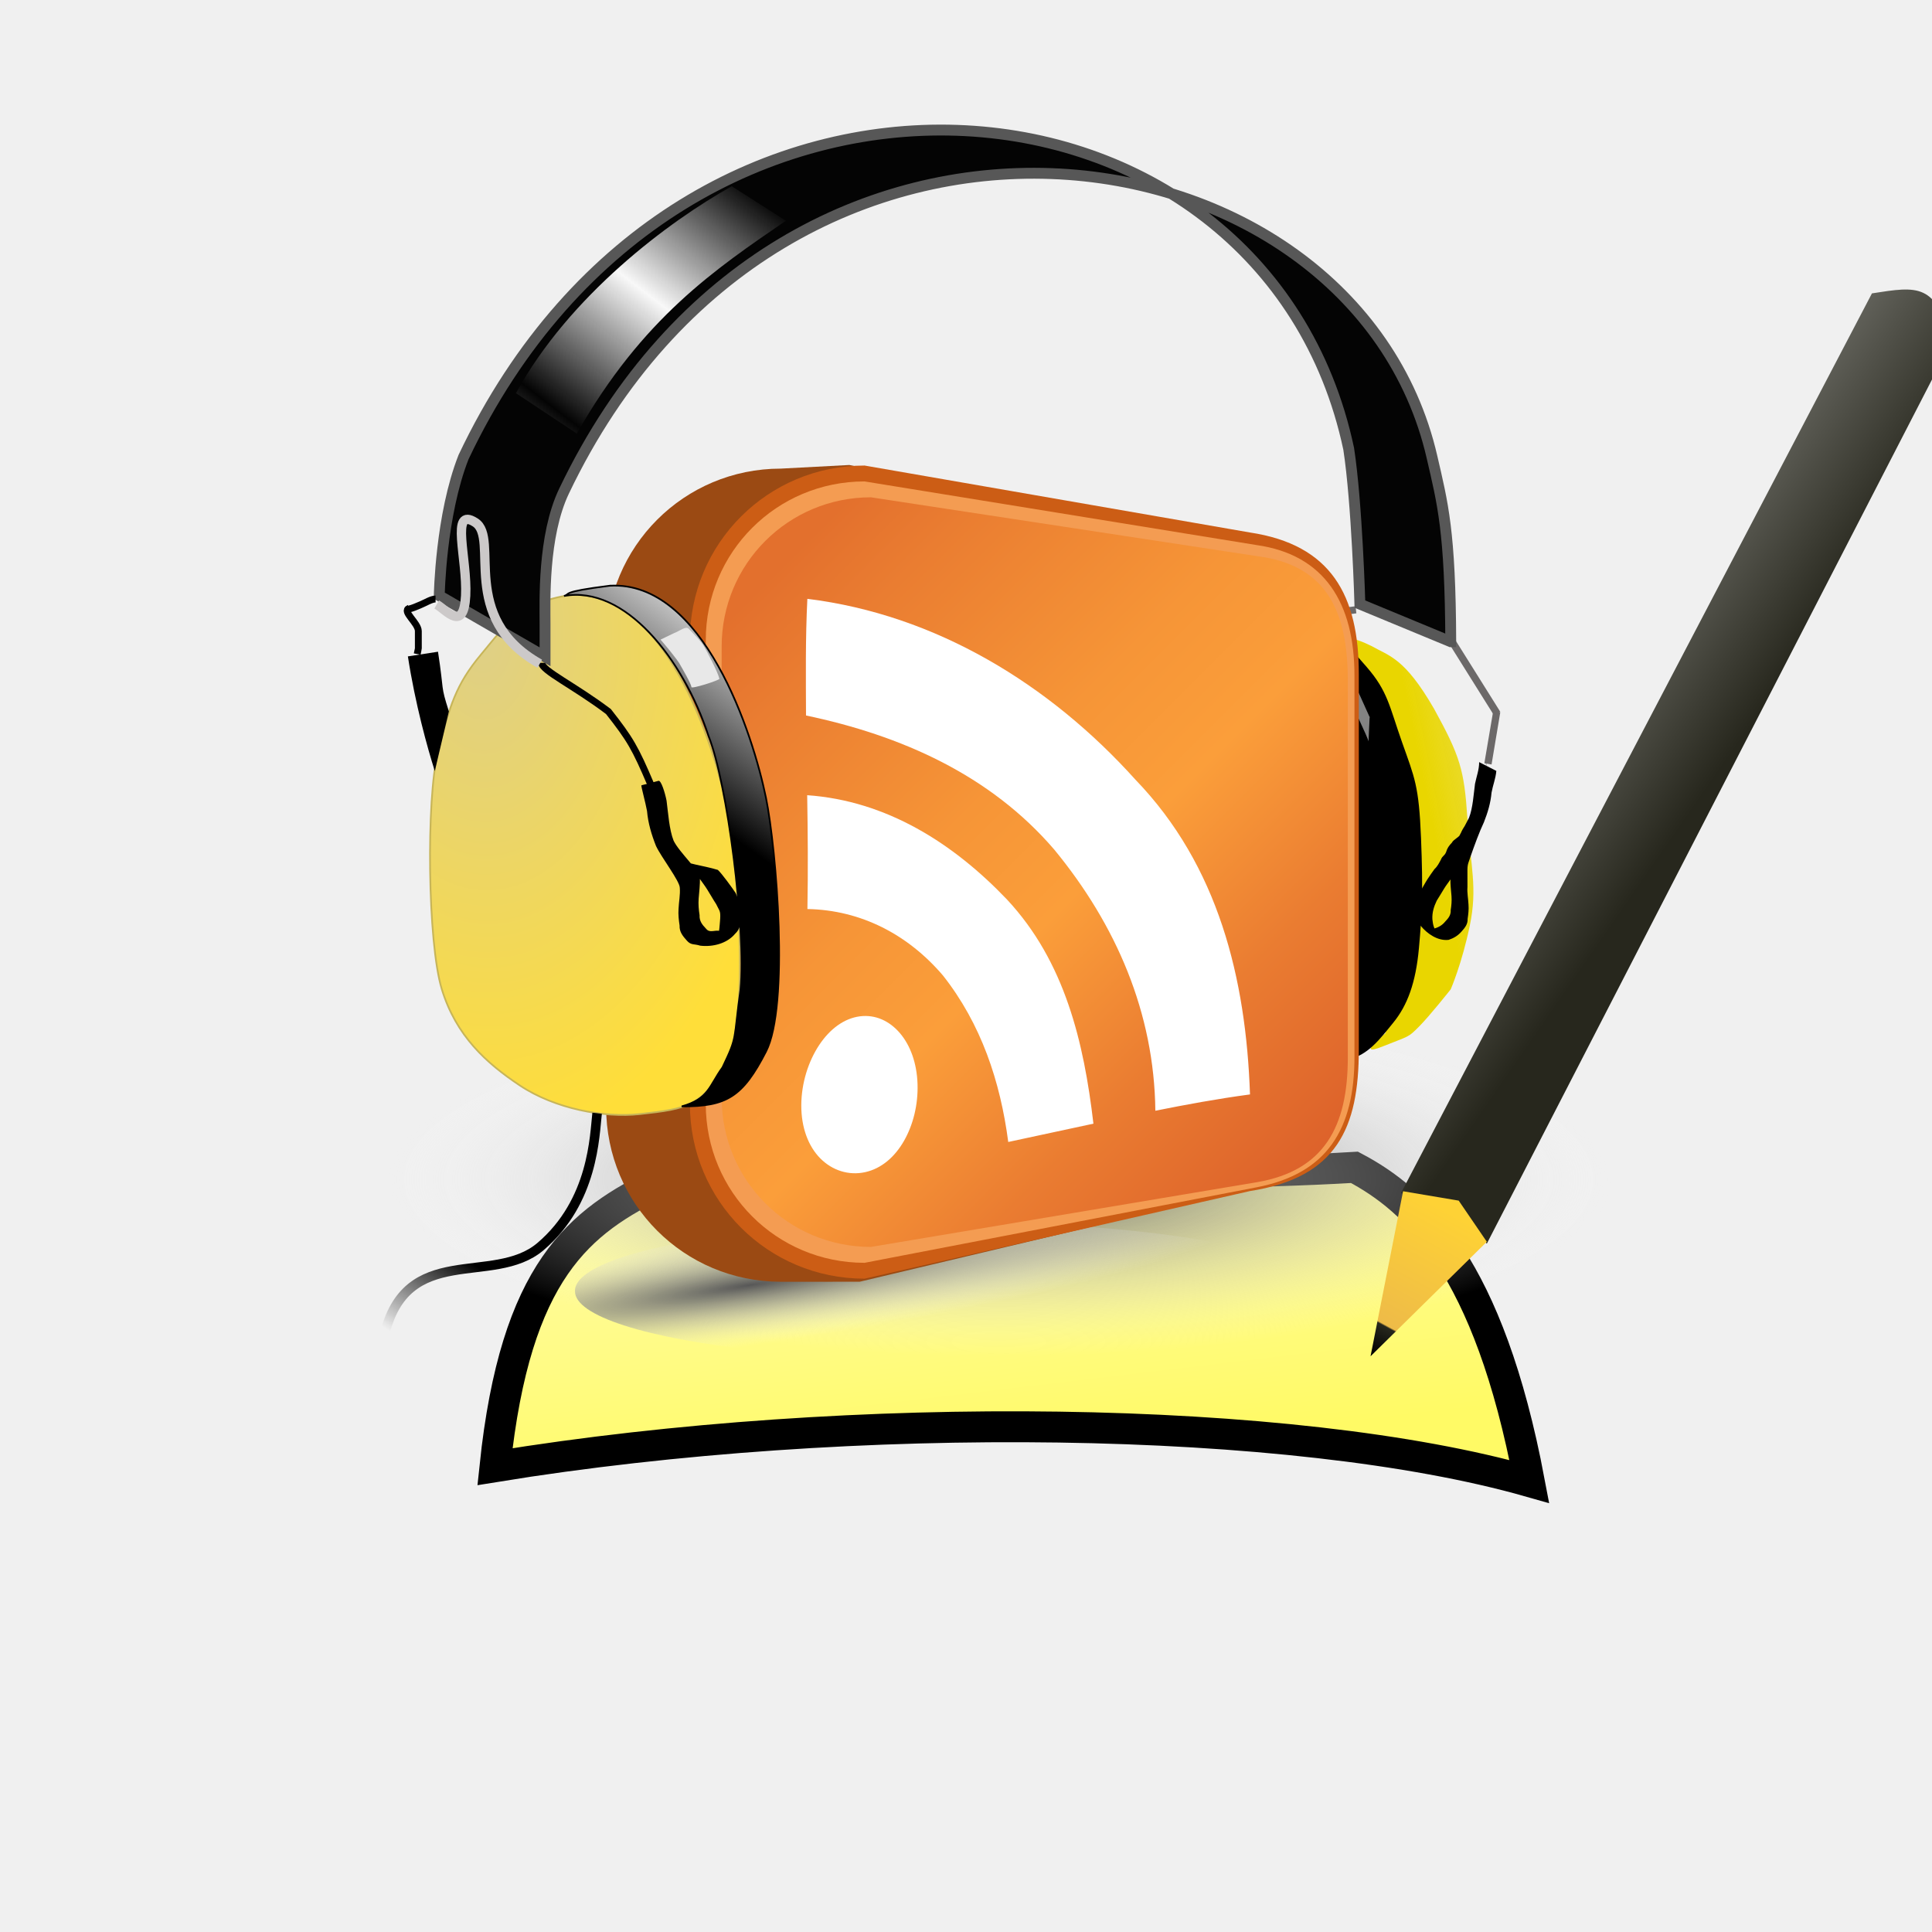
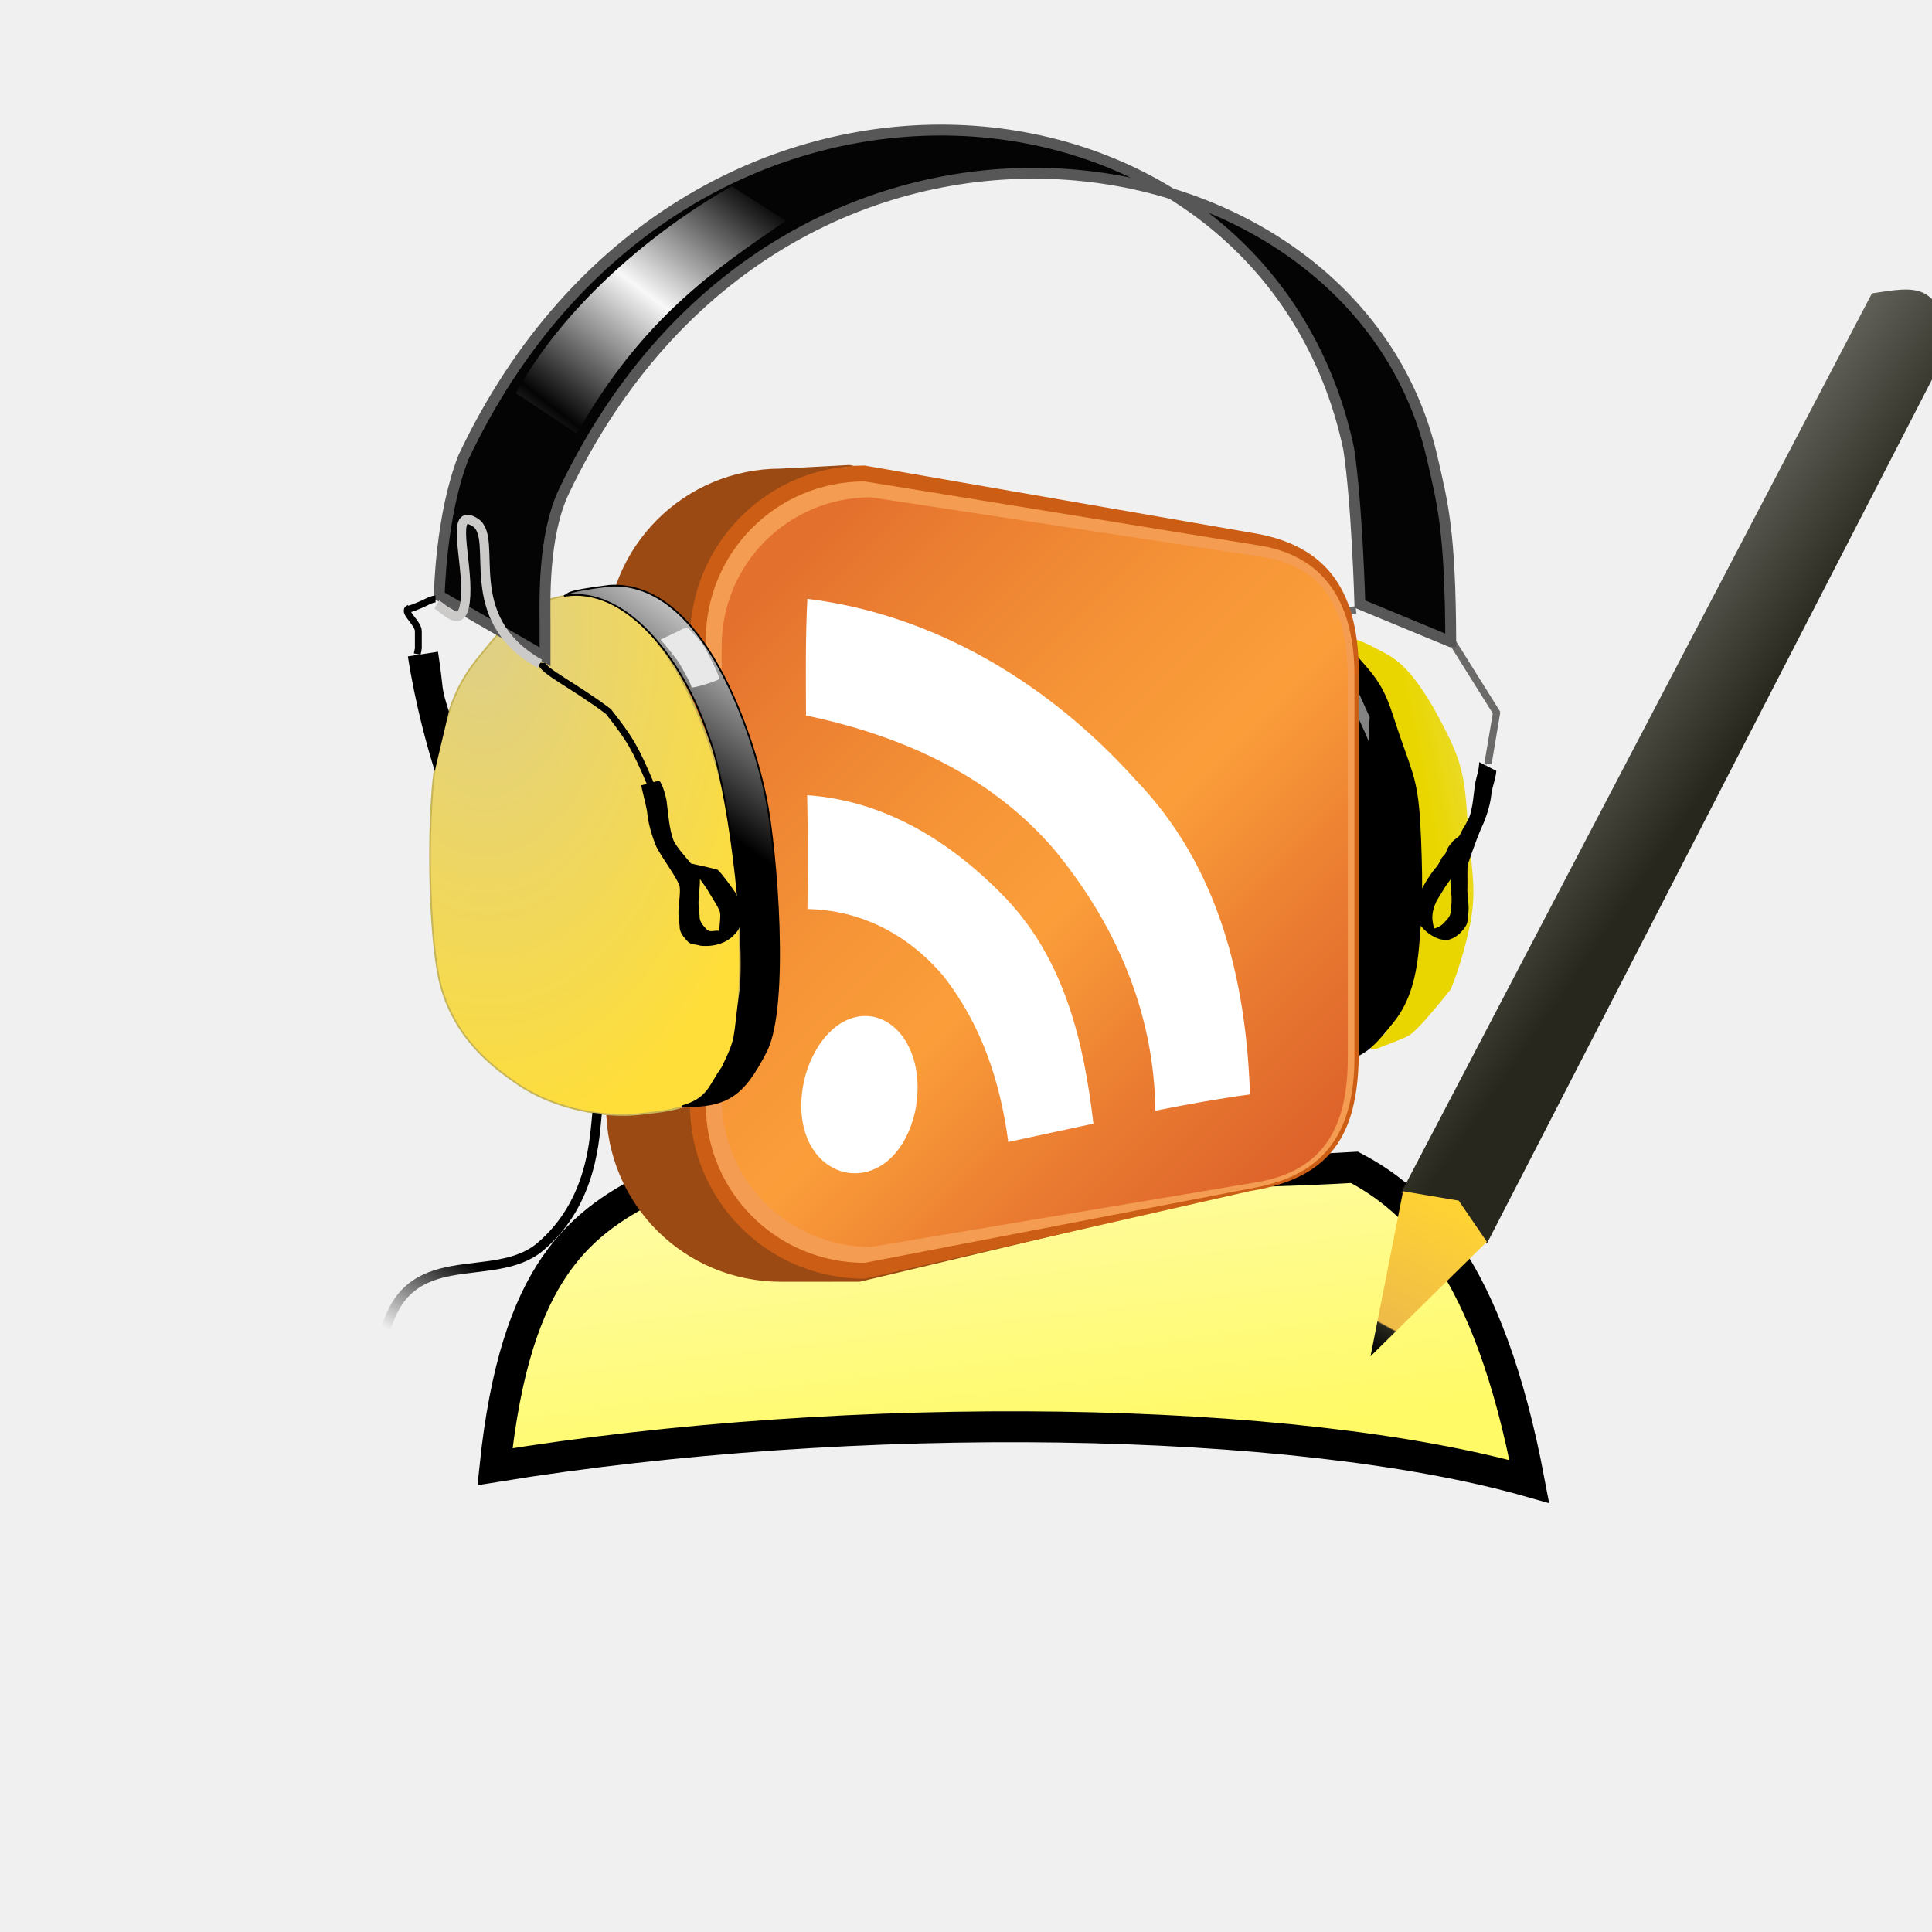
<svg xmlns="http://www.w3.org/2000/svg" xmlns:ns1="http://www.openswatchbook.org/uri/2009/osb" xmlns:xlink="http://www.w3.org/1999/xlink" version="1.1" width="250" height="250" id="RSSicon" viewBox="0 0 500 500">
  <defs id="defs3">
    <linearGradient id="linearGradient5456">
      <stop style="stop-color:#000000;stop-opacity:1;" offset="0" id="stop5458" />
      <stop id="stop5466" offset="0.19" style="stop-color:#27271d;stop-opacity:1;" />
      <stop id="stop5464" offset="0.2" style="stop-color:#eebb48;stop-opacity:1;" />
      <stop style="stop-color:#fed235;stop-opacity:1;" offset="1" id="stop5460" />
    </linearGradient>
    <linearGradient id="linearGradient5445">
      <stop style="stop-color:#27271d;stop-opacity:1;" offset="0" id="stop5447" />
      <stop style="stop-color:#ffffff;stop-opacity:1;" offset="1" id="stop5449" />
    </linearGradient>
    <linearGradient id="linearGradient3951" ns1:paint="gradient">
      <stop style="stop-color:#fffa65;stop-opacity:1;" offset="0" id="stop3953" />
      <stop style="stop-color:#ffffff;stop-opacity:1;" offset="1" id="stop3955" />
    </linearGradient>
    <linearGradient id="linearGradient5092">
      <stop style="stop-color:#ffffff;stop-opacity:0.722;" offset="0" id="stop5094" />
      <stop style="stop-color:#ffffff;stop-opacity:0;" offset="1" id="stop5096" />
    </linearGradient>
    <linearGradient id="linearGradient4754">
      <stop style="stop-color:#000000;stop-opacity:1;" offset="0" id="stop4756" />
      <stop style="stop-color:#000000;stop-opacity:0;" offset="1" id="stop4758" />
    </linearGradient>
    <linearGradient id="linearGradient4699">
      <stop id="stop4701" offset="0" style="stop-color:#ffffff;stop-opacity:0.721;" />
      <stop id="stop4703" offset="1" style="stop-color:#ffffff;stop-opacity:1;" />
    </linearGradient>
    <linearGradient id="linearGradient3699">
      <stop style="stop-color:#575757;stop-opacity:1;" offset="0" id="stop3701" />
      <stop style="stop-color:#ffffff;stop-opacity:0;" offset="1" id="stop3703" />
    </linearGradient>
    <linearGradient x1="30.06" y1="30.06" x2="225.94" y2="225.94" id="RSSg" gradientUnits="userSpaceOnUse" gradientTransform="scale(0.8220339,0.8220339)">
      <stop offset="0.0" stop-color="#E3702D" id="stop6" />
      <stop offset="0.107" stop-color="#EA7D31" id="stop8" />
      <stop offset="0.35" stop-color="#F69537" id="stop10" />
      <stop offset="0.5" stop-color="#FB9E3A" id="stop12" />
      <stop offset="0.702" stop-color="#EA7C31" id="stop14" />
      <stop offset="0.887" stop-color="#DE642B" id="stop16" />
      <stop offset="1.0" stop-color="#D95B29" id="stop18" />
    </linearGradient>
    <linearGradient xlink:href="#RSSg" id="linearGradient2883" gradientUnits="userSpaceOnUse" gradientTransform="matrix(0.8220339,0,0,0.8220339,-150.7797,302.6441)" x1="30.06" y1="30.06" x2="225.94" y2="225.94" />
    <radialGradient xlink:href="#linearGradient3699" id="radialGradient3707" cx="101.053" cy="190.833" fx="101.053" fy="190.833" r="80.814" gradientTransform="matrix(0.7691431,-0.06896406,0.01328133,0.05551689,26.57516,247.3181)" gradientUnits="userSpaceOnUse" />
    <linearGradient id="linearGradient8409">
      <stop style="stop-color: rgb(248, 248, 248); stop-opacity: 1;" offset="0" id="stop8411" />
      <stop style="stop-color: rgb(248, 248, 248); stop-opacity: 0;" offset="1" id="stop8413" />
    </linearGradient>
    <linearGradient id="linearGradient8324">
      <stop style="stop-color: rgb(98, 96, 96); stop-opacity: 1;" offset="0" id="stop8326" />
      <stop style="stop-color: rgb(98, 96, 96); stop-opacity: 0;" offset="1" id="stop8328" />
    </linearGradient>
    <linearGradient id="linearGradient6014">
      <stop style="stop-color: rgb(233, 214, 0); stop-opacity: 1;" offset="0" id="stop6016" />
      <stop style="stop-color: rgb(233, 214, 0); stop-opacity: 0;" offset="1" id="stop6018" />
    </linearGradient>
    <linearGradient id="linearGradient2940">
      <stop style="stop-color: rgb(0, 0, 0); stop-opacity: 1;" offset="0" id="stop2942" />
      <stop style="stop-color:#ffffff;stop-opacity:1;" offset="1" id="stop2944" />
    </linearGradient>
    <linearGradient id="linearGradient2956">
      <stop style="stop-color:#decf87;stop-opacity:1;" offset="0" id="stop2958" />
      <stop style="stop-color: rgb(255, 222, 57); stop-opacity: 1;" offset="1" id="stop2960" />
    </linearGradient>
    <linearGradient id="linearGradient2956-8">
      <stop style="stop-color: rgb(255, 222, 57); stop-opacity: 0.626;" offset="0" id="stop2958-3" />
      <stop style="stop-color: rgb(255, 222, 57); stop-opacity: 1;" offset="1" id="stop2960-1" />
    </linearGradient>
    <linearGradient xlink:href="#linearGradient4699" id="linearGradient4708" gradientUnits="userSpaceOnUse" gradientTransform="matrix(2,0,0,2,46.06428,-97.80081)" x1="93.989" y1="213.519" x2="113.543" y2="279.251" />
    <radialGradient xlink:href="#linearGradient3699" id="radialGradient4712" gradientUnits="userSpaceOnUse" gradientTransform="matrix(0.9362213,-1.1057472e-8,0,0.1644296,8.37123,209.4137)" cx="131.254" cy="235.492" fx="131.254" fy="235.492" r="80.814" />
    <linearGradient xlink:href="#linearGradient8324" id="linearGradient4865" gradientUnits="userSpaceOnUse" gradientTransform="scale(0.523937,1.90863)" spreadMethod="reflect" x1="252.787" y1="153.114" x2="255.014" y2="174.824" />
    <linearGradient xlink:href="#linearGradient6014" id="linearGradient4877" gradientUnits="userSpaceOnUse" gradientTransform="matrix(-0.7075076,0,0,1.796941,484.445,34.48657)" x1="175.167" y1="194.683" x2="97.103" y2="154.109" />
    <linearGradient xlink:href="#linearGradient8324" id="linearGradient4879" gradientUnits="userSpaceOnUse" gradientTransform="scale(0.523937,1.90863)" spreadMethod="reflect" x1="252.787" y1="153.114" x2="255.014" y2="174.824" />
    <linearGradient xlink:href="#RSSg" id="linearGradient4881" gradientUnits="userSpaceOnUse" gradientTransform="matrix(0.8220339,0,0,0.8220339,161.6271,258.1695)" x1="30.06" y1="30.06" x2="225.94" y2="225.94" />
    <radialGradient xlink:href="#linearGradient2956" id="radialGradient4883" gradientUnits="userSpaceOnUse" gradientTransform="matrix(-1.030332,0,0,1.725974,544.7119,-122.0464)" spreadMethod="pad" cx="421.235" cy="245.046" fx="424.244" fy="245.657" r="77.253" />
    <linearGradient xlink:href="#linearGradient2940" id="linearGradient4885" gradientUnits="userSpaceOnUse" gradientTransform="matrix(-0.8589092,0,0,2.070454,544.7119,-122.0464)" x1="401.959" y1="239.356" x2="393.494" y2="210.787" />
    <linearGradient xlink:href="#linearGradient8409" id="linearGradient4887" gradientUnits="userSpaceOnUse" gradientTransform="matrix(-1.37379,-0.08208659,-0.07707201,1.289867,451.3974,-29.56469)" spreadMethod="reflect" x1="197.195" y1="209.395" x2="180.355" y2="185.968" />
    <linearGradient xlink:href="#linearGradient4754" id="linearGradient4889" gradientUnits="userSpaceOnUse" x1="102.362" y1="462.783" x2="88.12" y2="484.898" />
    <linearGradient xlink:href="#linearGradient4754" id="linearGradient4894" gradientUnits="userSpaceOnUse" x1="102.362" y1="462.783" x2="88.12" y2="484.898" gradientTransform="translate(16.9171,-137.6864)" />
    <linearGradient xlink:href="#linearGradient8409" id="linearGradient4900" gradientUnits="userSpaceOnUse" gradientTransform="matrix(-1.37379,-0.08208659,-0.07707201,1.289867,468.3145,-167.2511)" spreadMethod="reflect" x1="197.195" y1="209.395" x2="180.355" y2="185.968" />
    <linearGradient xlink:href="#linearGradient2940" id="linearGradient4906" gradientUnits="userSpaceOnUse" gradientTransform="matrix(-0.8589092,0,0,2.070454,561.629,-259.7328)" x1="401.959" y1="239.356" x2="393.494" y2="210.787" />
    <radialGradient xlink:href="#linearGradient2956" id="radialGradient4909" gradientUnits="userSpaceOnUse" gradientTransform="matrix(-1.030332,0,0,1.725974,561.629,-259.7328)" spreadMethod="pad" cx="421.235" cy="245.046" fx="424.244" fy="245.657" r="77.253" />
    <linearGradient xlink:href="#linearGradient6014" id="linearGradient4930" gradientUnits="userSpaceOnUse" gradientTransform="matrix(-0.7075076,0,0,1.796941,501.3621,-103.1999)" x1="175.167" y1="194.683" x2="97.103" y2="154.109" />
    <linearGradient xlink:href="#RSSg" id="linearGradient4936" gradientUnits="userSpaceOnUse" gradientTransform="matrix(0.8220339,0,0,0.8220339,178.5442,120.4831)" x1="30.06" y1="30.06" x2="225.94" y2="225.94" />
    <linearGradient xlink:href="#linearGradient8324" id="linearGradient5074" gradientUnits="userSpaceOnUse" gradientTransform="scale(0.523937,1.90863)" spreadMethod="reflect" x1="252.787" y1="153.114" x2="255.014" y2="174.824" />
    <linearGradient xlink:href="#linearGradient5092" id="linearGradient5098" gradientUnits="userSpaceOnUse" gradientTransform="matrix(2,0,0,2,46.06428,-97.80081)" x1="93.989" y1="213.519" x2="113.543" y2="279.251" />
    <linearGradient xlink:href="#linearGradient5092" id="linearGradient5104" gradientUnits="userSpaceOnUse" gradientTransform="matrix(1.800674,-0.8703866,-0.8703866,-1.800674,254.0535,794.9393)" x1="93.989" y1="213.519" x2="113.543" y2="279.251" />
    <linearGradient xlink:href="#linearGradient5092" id="linearGradient5265" gradientUnits="userSpaceOnUse" gradientTransform="matrix(2,0,0,2,46.06428,-97.80081)" x1="87.48" y1="156.57" x2="110.831" y2="279.251" />
    <linearGradient xlink:href="#linearGradient6014" id="linearGradient5267" gradientUnits="userSpaceOnUse" gradientTransform="matrix(-0.7075076,0,0,1.796941,501.3621,-103.1999)" x1="175.167" y1="194.683" x2="97.103" y2="154.109" />
    <linearGradient xlink:href="#RSSg" id="linearGradient5271" gradientUnits="userSpaceOnUse" gradientTransform="matrix(0.8220339,0,0,0.8220339,178.5442,120.4831)" x1="30.06" y1="30.06" x2="225.94" y2="225.94" />
    <radialGradient xlink:href="#linearGradient2956" id="radialGradient5273" gradientUnits="userSpaceOnUse" gradientTransform="matrix(-1.030332,0,0,1.725974,561.629,-259.7328)" spreadMethod="pad" cx="421.235" cy="245.046" fx="424.244" fy="245.657" r="77.253" />
    <linearGradient xlink:href="#linearGradient2940" id="linearGradient5275" gradientUnits="userSpaceOnUse" gradientTransform="matrix(-0.8589092,0,0,2.070454,561.629,-259.7328)" x1="401.959" y1="239.356" x2="393.494" y2="210.787" />
    <linearGradient xlink:href="#linearGradient8409" id="linearGradient5277" gradientUnits="userSpaceOnUse" gradientTransform="matrix(-1.37379,-0.08208659,-0.07707201,1.289867,468.3145,-167.2511)" spreadMethod="reflect" x1="197.195" y1="209.395" x2="180.355" y2="185.968" />
    <linearGradient xlink:href="#linearGradient4754" id="linearGradient5279" gradientUnits="userSpaceOnUse" gradientTransform="translate(16.9171,-137.6864)" x1="102.362" y1="462.783" x2="88.12" y2="484.898" />
    <linearGradient xlink:href="#linearGradient5092" id="linearGradient5359" gradientUnits="userSpaceOnUse" gradientTransform="matrix(2,0,0,2,46.06428,-97.80081)" x1="87.48" y1="156.57" x2="110.831" y2="279.251" />
    <mask maskUnits="userSpaceOnUse" id="mask5355">
      <path id="path5357" d="M 82.882,362.229 396.214,294.347 544.839,570.266 163.153,691.758 82.882,362.229 z" style="fill:url(#linearGradient5359);fill-opacity:1;fill-rule:nonzero;stroke:none" />
    </mask>
    <linearGradient xlink:href="#linearGradient4754" id="linearGradient3142" gradientUnits="userSpaceOnUse" gradientTransform="translate(16.9171,-137.6864)" x1="102.362" y1="462.783" x2="88.12" y2="484.898" />
    <linearGradient xlink:href="#linearGradient8409" id="linearGradient3148" gradientUnits="userSpaceOnUse" gradientTransform="matrix(-1.37379,-0.08208659,-0.07707201,1.289867,468.3145,-167.2511)" spreadMethod="reflect" x1="197.195" y1="209.395" x2="180.355" y2="185.968" />
    <linearGradient xlink:href="#linearGradient2940" id="linearGradient3154" gradientUnits="userSpaceOnUse" gradientTransform="matrix(-0.8589092,0,0,2.070454,561.629,-259.7328)" x1="401.959" y1="239.356" x2="393.494" y2="210.787" />
    <radialGradient xlink:href="#linearGradient2956" id="radialGradient3157" gradientUnits="userSpaceOnUse" gradientTransform="matrix(-1.030332,0,0,1.725974,561.629,-259.7328)" spreadMethod="pad" cx="421.235" cy="245.046" fx="424.244" fy="245.657" r="77.253" />
    <linearGradient xlink:href="#RSSg" id="linearGradient3161" gradientUnits="userSpaceOnUse" gradientTransform="matrix(0.8220339,0,0,0.8220339,178.5442,120.4831)" x1="30.06" y1="30.06" x2="225.94" y2="225.94" />
    <linearGradient xlink:href="#linearGradient6014" id="linearGradient3179" gradientUnits="userSpaceOnUse" gradientTransform="matrix(-0.7075076,0,0,1.796941,501.3621,-103.1999)" x1="175.167" y1="194.683" x2="97.103" y2="154.109" />
    <linearGradient xlink:href="#linearGradient3951" id="linearGradient3957" x1="135.299" y1="188.829" x2="123.958" y2="93.334" gradientUnits="userSpaceOnUse" />
    <linearGradient xlink:href="#linearGradient5445" id="linearGradient5451" x1="208.632" y1="112.318" x2="149.571" y2="71.665" gradientUnits="userSpaceOnUse" />
    <linearGradient xlink:href="#linearGradient5456" id="linearGradient5462" x1="169.562" y1="179.584" x2="179.581" y2="161.079" gradientUnits="userSpaceOnUse" />
    <linearGradient xlink:href="#linearGradient5456" id="linearGradient5481" gradientUnits="userSpaceOnUse" x1="169.562" y1="179.584" x2="179.581" y2="161.079" gradientTransform="matrix(1.999991,0.00586606,-0.00586606,1.999991,16.81784,-9.715727)" />
    <linearGradient xlink:href="#linearGradient5445" id="linearGradient5484" gradientUnits="userSpaceOnUse" x1="208.632" y1="112.318" x2="149.571" y2="71.665" gradientTransform="matrix(1.999991,0.00586606,-0.00586606,1.999991,16.81784,-9.715727)" />
  </defs>
  <path transform="scale(2,2)" style="fill:url(#linearGradient3957);fill-opacity:1;fill-rule:evenodd;stroke:#000000;stroke-width:4;stroke-linejoin:miter;stroke-miterlimit:4;stroke-opacity:1" d="m 85.524,152.971 c 20.521,-1.612 64.455,-0.402 89.743,-1.918 8.029,4.237 17.384,12.87 22.627,40.653 -30.423,-8.652 -87.424,-9.485 -133.847,-1.918 2.667,-25.415 10.928,-31.754 21.477,-36.817 z" id="rect3181" />
-   <path transform="matrix(2.104405,0,0,3.437397,-17.75955,-547.6835)" d="m 212.068,251.39 a 80.814,16.542 0 1 1 -161.627,0 80.814,16.542 0 1 1 161.627,0 z" id="path4710" style="fill:url(#radialGradient4712);fill-opacity:1;fill-rule:nonzero;stroke:none" />
-   <path style="fill:url(#radialGradient3707);fill-opacity:1;fill-rule:nonzero;stroke:none" id="path3697" d="m 177.216,251.39 a 45.962,5.182 0 1 1 -91.923,0 45.962,5.182 0 1 1 91.923,0 z" transform="matrix(2.104405,0,0,3.437397,-30.68617,-530.0099)" />
  <path style="fill:url(#linearGradient3179);fill-opacity:1;fill-rule:evenodd;stroke:none" id="path5012" d="m 339.433,164.683 c 10.288,0.206 11.111,0.412 15.432,2.469 4.732,2.675 8.642,3.086 16.255,16.255 6.79,12.345 7.819,15.843 8.642,28.394 0.823,12.551 2.675,17.901 0.617,27.777 -2.058,9.876 -4.938,16.46 -4.938,16.46 0,0 -5.451,6.891 -8.23,9.671 -2.881,2.881 -2.263,2.263 -9.465,5.144 -7.201,2.881 0.823,-3.498 0.823,-3.498 L 339.433,164.683 z" />
  <path style="fill:#000000;fill-opacity:1;fill-rule:evenodd;stroke:#000000;stroke-width:0.282pt;stroke-linecap:butt;stroke-linejoin:miter;stroke-opacity:1" id="path5014" d="m 323.328,168.353 c 5.723,-1.774 12.438,-3.551 18.447,-3.004 8.09,3.089 6.304,1.093 11.766,7.374 5.463,6.282 5.84,10.106 9.118,19.392 3.278,9.286 4.37,11.198 4.916,24.855 0.546,13.657 0.273,19.392 -0.546,28.406 -0.819,9.013 -3.004,14.749 -6.555,19.119 -3.551,4.37 -6.555,8.467 -11.745,9.56 -5.189,1.093 -6.828,2.185 -11.198,1.093 -4.37,-1.093 -7.375,-1.366 -11.198,-5.736 -3.824,-4.37 -4.643,-3.551 -9.286,-12.291 -4.643,-8.74 -4.916,-9.56 -6.282,-17.753 -1.366,-8.194 -2.458,-12.291 -2.185,-31.41 0.273,-19.119 0,-13.657 1.639,-22.943 3.437,-8.837 4.936,-10.584 6.282,-11.745 3.389,-3.04 4.253,-3.731 6.828,-4.916 z" />
  <path transform="matrix(-1.127542,0,0,1.127542,496.852,-100.9448)" style="fill:url(#linearGradient5074);fill-opacity:1;fill-rule:evenodd;stroke:none" id="path5016" d="m 148,285.862 a 7,25.5 0 1 1 -14,0 7,25.5 0 1 1 14,0 z" />
  <path style="fill:#838383;fill-opacity:1;fill-rule:nonzero;stroke:none" id="path5018" d="m 338.318,168.96 c 0.63,0.673 10.148,10.413 10.602,11.414 0.364,0.631 5.225,10.838 5.275,11.541 -0.058,0.483 0.244,-5.99 0.271,-6.44 0.724,1.887 -2.718,-6.069 -3.111,-6.702 -0.478,-1.012 -3.741,-3.309 -4.556,-4.161 -0.6,-0.684 -4.506,-4.394 -5.251,-4.923 l -3.231,-0.728 z" />
  <path style="fill:#000000;fill-opacity:1;fill-rule:nonzero;stroke:none" id="path5020" d="m 382.802,197.241 c 0.022,1.91 -0.696,3.741 -1.069,5.603 -0.352,2.629 -0.568,6.319 -1.549,8.787 -1.238,2.549 -2.849,4.916 -3.866,7.572 -0.517,1.585 -0.578,3.225 -0.578,4.874 0.01,1.471 -0.358,1.76 -0.351,3.231 -0.086,1.55 0.154,3.075 0.258,4.615 0.087,1.216 -0.012,2.402 -0.204,3.598 0.076,1.284 -0.581,2.102 -1.419,2.971 -0.843,1.058 -1.89,1.569 -3.153,1.918 -4.912,-1.429 3.793,3.534 1.345,1.1 -1.147,-0.95 -1.372,-2.206 -1.517,-3.614 -0.091,-1.733 0.389,-3.262 1.123,-4.799 0.667,-1.008 1.243,-2.073 1.893,-3.092 0.543,-0.895 1.195,-1.713 1.79,-2.572 0.796,-0.692 1.212,-1.621 1.696,-2.537 0.435,-1.028 0.931,-0.937 1.366,-1.959 0.233,-0.981 0.775,-1.598 1.426,-2.31 0.452,-0.937 0.796,-1.911 1.104,-2.907 0.04,-0.488 0.027,-1.936 0.264,-2.298 l -2.202,-1.771 c -0.315,0.437 -1.007,1.519 -1.111,2.08 -0.286,0.926 -1.893,1.477 -2.301,2.354 -0.717,0.727 -1.238,1.465 -1.511,2.469 -0.43,1.006 -0.933,0.887 -1.327,1.91 -0.475,0.889 -0.9,1.763 -1.661,2.45 -0.604,0.856 -1.231,1.692 -1.789,2.579 -0.673,1.037 -1.23,2.145 -1.904,3.184 -0.762,1.613 -1.298,3.194 -1.243,5.011 0.095,1.431 0.22,2.908 1.36,3.91 1.749,2.113 4.455,3.968 7.248,3.632 1.299,-0.427 2.399,-1.086 3.306,-2.132 0.869,-0.968 1.662,-1.909 1.594,-3.291 0.181,-1.218 0.322,-2.421 0.229,-3.66 -0.064,-1.542 -0.395,-3.055 -0.275,-4.606 0.007,-1.472 -0.007,-2.943 -0.005,-4.415 0.006,-1.601 0.355,-2.018 0.839,-3.565 0.944,-2.677 2.216,-6.219 3.43,-8.771 0.988,-2.498 1.737,-4.986 1.972,-7.675 0.345,-1.892 1.083,-3.697 1.238,-5.611 l -4.444,-2.264 z" />
  <path style="fill:#6c6969;fill-opacity:1;fill-rule:evenodd;stroke:none" id="path5022" d="m 384.746,196.577 c 0,0 -0.062,1.867 -0.176,1.867 l 0,-1.867 c 0.114,0 0.176,0 0.176,0 z" />
  <path style="fill:#6c6969;fill-opacity:1;fill-rule:evenodd;stroke:none" id="path5024" d="m 376.818,165.922 11.452,18.287 -1.586,0.987 -11.452,-18.287 1.586,-0.987 z" />
  <path style="fill:#6c6969;fill-opacity:1;fill-rule:evenodd;stroke:none" id="path5026" d="m 386.437,184.033 1.832,0.317 -2.255,13.495 -1.867,-0.317 2.29,-13.495 z" />
  <path style="fill:#6c6969;fill-opacity:1;fill-rule:evenodd;stroke:none" id="path5028" d="m 350.814,156.902 0.211,1.832 -10.43,1.233 -0.211,-1.868 10.43,-1.198 z" />
  <path style="fill:#6c6969;fill-opacity:1;fill-rule:evenodd;stroke:none" id="path5030" d="m 340.208,158.135 0.529,1.797 c -0.495,0.152 -1.095,0.723 -2.29,1.022 l -0.458,-1.797 c 0.697,-0.174 1.181,-0.702 2.22,-1.022 z" />
  <path style="fill:#6c6969;fill-opacity:1;fill-rule:evenodd;stroke:none" id="path5032" d="m 339.116,158.945 -0.529,1.797 c 0.131,0.037 -0.17,0.048 -0.599,0.282 -0.429,0.234 -0.916,0.608 -1.586,0.775 -0.411,0.103 -0.637,0.233 -0.987,0.423 -0.349,0.19 -0.794,0.436 -1.445,0.599 -0.399,0.1 -1.476,0.65 -2.079,0.951 -0.14,0.07 -0.191,0.099 -0.282,0.141 -0.034,0.086 -0.053,0.142 -0.106,0.247 l -1.691,-0.846 c 0.071,-0.142 0.103,-0.166 0.106,-0.176 0.002,-0.01 -0.076,-0.116 0.176,-0.458 0.252,-0.342 0.433,-0.346 0.529,-0.388 0.095,-0.042 0.199,-0.1 0.423,-0.211 0.497,-0.249 1.523,-0.857 2.466,-1.092 0.437,-0.109 0.676,-0.235 1.022,-0.423 0.345,-0.188 0.776,-0.441 1.409,-0.599 0.148,-0.037 0.651,-0.285 1.163,-0.564 0.512,-0.279 1.138,-0.706 2.008,-0.458 z" />
  <path style="fill:#6c6969;fill-opacity:1;fill-rule:evenodd;stroke:none" id="path5034" d="m 330.659,162.716 0.81,1.656 c 0.33,-0.165 0.273,-0.263 0.247,-0.176 -0.026,0.087 -0.048,0.265 -0.07,0.493 -0.046,0.457 -0.07,1.06 -0.07,1.515 l -1.832,0 c 0,-0.463 -0.024,-1.098 0.035,-1.691 0.03,-0.297 0.089,-0.594 0.176,-0.881 0.087,-0.287 0.176,-0.652 0.705,-0.916 z" />
  <path style="fill:#838383;fill-opacity:1;fill-rule:nonzero;stroke:none" id="path5036" d="m 332.925,258.58 c -0.63,-0.673 -3.393,-4.957 -3.848,-5.959 -0.364,-0.631 -2.627,-4.603 -2.677,-5.306 0.058,-0.483 -2.322,-0.245 -2.35,0.205 0.056,0.711 2.718,6.069 3.111,6.702 0.478,1.012 1.923,2.27 2.737,3.122 0.6,0.684 0.869,0.757 1.614,1.286 l 1.412,-0.051 z" />
  <path id="path5038" d="m 202.077,121.277 17.733,-0.938 98.721,20.638 c 20.015,4.61 28.483,16.332 28.483,36.618 l 0,97.204 c 0,20.286 -11.552,30.194 -30.975,34.701 l -93.561,22.211 -20.399,0.007 c -25.047,0 -45.212,-20.164 -45.212,-45.212 l 0,-120.017 c 0,-25.047 20.164,-45.212 45.212,-45.212 l 0,1.7e-4 z" style="fill:#9b4a13;fill-opacity:1" />
  <path id="path5040" d="m 223.756,120.483 99.723,17.325 c 21.053,3.164 28.181,16.332 28.181,36.618 l 0,97.204 c 0,20.286 -5.673,33.112 -28.181,36.618 l -99.723,22.675 c -25.047,0 -45.212,-20.164 -45.212,-45.212 l 0,-120.017 c 0,-25.047 20.164,-45.212 45.212,-45.212 z" style="fill:#cc5d15" />
  <path id="path5042" d="m 223.756,124.593 101.432,16.466 c 17.662,2.493 25.347,15.068 25.347,33.785 l 0,98.651 c 0,18.717 -7.037,30.259 -25.347,33.785 l -101.432,19.534 c -22.77,0 -41.102,-18.331 -41.102,-41.102 l 0,-120.017 c 0,-22.77 18.331,-41.102 41.102,-41.102 z" style="fill:#f49c52" />
  <path id="path5044" d="m 225.4,128.703 99.972,15.233 c 18.065,2.301 23.442,14.389 23.442,32.263 l 0,97.475 c 0,17.874 -6.111,29.28 -23.442,32.263 l -99.972,16.767 c -21.404,0 -38.636,-17.231 -38.636,-38.636 l 0,-116.729 c 0,-21.404 17.231,-38.636 38.636,-38.636 z" style="fill:url(#linearGradient3161)" />
  <path id="path5046" d="m 299.004,287.457 c -0.284,-25.359 -10.165,-48.142 -26.159,-67.581 -16.638,-19.394 -39.727,-29.557 -64.249,-34.709 -0.035,-9.998 -0.164,-19.859 0.348,-30.188 33.299,4.096 62.746,22.163 84.912,46.807 21.472,22.242 28.606,51.459 29.644,81.452 -8.445,1.13 -16.576,2.634 -24.496,4.22 -10e-6,1e-5 -2e-5,0 -3e-5,-10e-6 z m -16.027,3.347 c -7.457,1.599 -14.778,3.191 -22.043,4.738 -2.061,-15.714 -7.019,-30.552 -16.878,-43.063 -8.999,-10.566 -21.189,-16.972 -35.096,-17.221 0.175,-9.869 0.106,-19.689 -0.061,-29.461 20.544,1.431 37.841,12.447 51.728,27.016 14.956,16.038 19.878,36.877 22.35,57.992 1e-5,0 2e-5,0 4e-5,-1e-5 0,0 10e-6,0 10e-6,-10e-6 l -2e-5,0 z M 237.457,280.533 c 0.173,5.381 -1.141,10.585 -3.5,14.716 -2.358,4.132 -5.815,7.182 -10.077,8.109 -4.262,0.926 -8.501,-0.458 -11.583,-3.566 -3.082,-3.108 -4.952,-7.966 -4.923,-13.766 0.029,-5.8 1.858,-11.382 4.615,-15.55 2.757,-4.168 6.466,-6.924 10.535,-7.449 4.07,-0.525 7.737,1.231 10.412,4.392 2.675,3.161 4.347,7.733 4.52,13.114 0,0 0,0 0,0 z" style="fill:#ffffff" />
  <path style="fill:url(#radialGradient3157);fill-opacity:1;fill-rule:evenodd;stroke:#c7b559;stroke-width:0.333pt;stroke-linecap:butt;stroke-linejoin:miter;stroke-opacity:1" id="path5048" d="m 147.676,153.958 c 24.247,-1.347 37.045,38.392 40.412,54.893 2.707,13.265 6.062,53.883 0,65.67 -6.062,11.787 -10.018,12.414 -22.564,13.807 -9.093,1.01 -21.89,-1.347 -30.983,-7.409 -8.632,-5.755 -16.502,-12.797 -20.206,-24.921 -3.677,-12.034 -4.041,-49.168 -1.01,-61.292 3.031,-12.124 4.703,-17.566 11.113,-25.258 6.735,-8.082 10.103,-13.471 23.237,-15.491 z" />
  <path style="fill:url(#linearGradient3154);fill-opacity:1;fill-rule:evenodd;stroke:#000000;stroke-width:0.333pt;stroke-linecap:butt;stroke-linejoin:miter;stroke-opacity:1" id="path5050" d="m 157.819,151.582 c 24.247,-1.347 37.045,38.392 40.412,54.893 2.707,13.265 6.062,53.883 0,65.67 -6.062,11.787 -10.208,14.226 -21.801,14.189 7.061,-1.96 7.071,-5.298 10.562,-10.107 4.047,-8.452 2.736,-6.622 4.659,-20.177 1.449,-15.271 -3.406,-53.465 -8.291,-65.576 -6.561,-20.034 -21.671,-39.082 -37.399,-36.239 1.825,-0.496 -1.181,-1.015 11.858,-2.654 z" />
  <path style="fill:#040404;fill-opacity:1;fill-rule:evenodd;stroke:#575757;stroke-width:2.814;stroke-linecap:butt;stroke-linejoin:miter;stroke-miterlimit:4;stroke-opacity:1;stroke-dasharray:none" id="path5052" d="m 375.456,166.074 c -0.124,-28.76 -2.075,-35.708 -4.859,-47.799 -20.265,-88.004 -167.569,-110.537 -224.619,8.817 -5.578,11.67 -4.92,28.898 -4.92,34.373 0,5.475 0,8.517 0,8.517 l -27.377,-15.818 c 0,0 0.332,-20.803 6.295,-35.891 56.75,-119.847 207.244,-104.897 229.062,-2.131 2.171,14.12 2.902,40.198 2.902,40.198 l 23.515,9.734 z" />
  <path style="fill:#000000;fill-opacity:1;fill-rule:nonzero;stroke:none" id="path5054" d="m 170.42,202.081 c 0.661,-0.173 1.64,2.907 2.082,5.108 0.416,3.11 0.672,7.473 1.832,10.393 1.464,3.015 6.788,7.803 6.78,9.543 0.102,1.833 -0.183,3.637 -0.305,5.458 -0.103,1.438 0.014,2.841 0.241,4.255 -0.09,1.519 0.688,2.486 1.679,3.514 0.997,1.252 2.235,0.194 3.729,0.607 5.81,-1.69 -4.486,5.841 -1.591,2.962 1.357,-1.123 1.346,-4.547 1.518,-6.213 0.108,-2.049 -0.184,-1.92 -1.051,-3.737 -0.789,-1.193 -1.471,-2.452 -2.238,-3.657 -0.642,-1.059 -1.413,-2.026 -2.117,-3.042 -0.942,-0.818 -7.753,-4.777 -8.033,-5.205 l 2.604,-2.094 c 0.373,0.517 1.191,1.797 1.313,2.46 0.338,1.095 5.069,1.509 8.913,2.696 0.935,0.811 3.808,4.752 4.606,5.981 0.901,1.908 1.535,3.778 1.47,5.927 -0.112,1.693 -0.26,3.44 -1.608,4.624 -2.069,2.499 -5.739,3.473 -9.042,3.075 -1.536,-0.505 -2.367,-0.064 -3.439,-1.301 -1.028,-1.145 -1.966,-2.257 -1.885,-3.893 -0.214,-1.441 -0.381,-2.863 -0.271,-4.329 0.076,-1.824 0.467,-3.613 0.325,-5.447 -0.008,-1.74 -4.716,-7.794 -6.152,-10.812 -1.169,-2.955 -2.054,-5.898 -2.332,-9.077 -0.408,-2.238 -1.514,-6.205 -1.464,-6.636 l 4.439,-1.16 z" />
  <path style="fill:#000000;fill-opacity:1;fill-rule:evenodd;stroke:none" id="path5056" d="m 113.354,168.666 c 1.668,10.843 0.564,8.37 2.814,15.441 l -3.642,15.438 c -1.906,-5.991 -5.07,-17.357 -6.965,-29.671 l 7.793,-1.208 z" />
  <path style="fill:url(#linearGradient3148);fill-opacity:1;fill-rule:nonzero;stroke:none" id="path5058" d="m 189.385,48.195 c -16.314,9.111 -41.988,28.259 -55.865,53.554 l 15.758,10.463 c 16.984,-29.947 35.919,-42.614 54.108,-55.084 l -14,-8.932 z" />
  <path style="fill:none;stroke:#000000;stroke-width:1.334pt;stroke-linecap:butt;stroke-linejoin:miter;stroke-opacity:1" id="path5060" d="m 112.719,155.018 c -1.123,0.01 -2.663,1.006 -3.859,1.484 -1.317,0.527 -1.751,0.809 -3.266,1.188" />
  <path style="fill:none;stroke:#000000;stroke-width:1.334pt;stroke-linecap:butt;stroke-linejoin:miter;stroke-opacity:1" id="path5062" d="m 105.891,157.393 c -1.979,0.792 2.375,3.806 2.375,5.938 0,1.484 0,2.969 0,4.453 0,0.149 -0.236,1.182 -0.297,1.484" />
  <path d="m 140.183,171.53 c 0,2.007 8.428,5.926 17.282,12.62 5.599,7.131 6.882,9.29 11.019,19.026" id="path5064" style="fill:none;stroke:#000000;stroke-width:1.334pt;stroke-linecap:butt;stroke-linejoin:miter;stroke-opacity:1" />
  <path d="m 154.531,288.107 c -0.671,5.747 -0.88,22.785 -14.657,34.507 -12.259,10.43 -34.88,-1.558 -40.507,23.365" id="path5066" style="fill:none;stroke:url(#linearGradient3142);stroke-width:2.466;stroke-linecap:butt;stroke-linejoin:miter;stroke-miterlimit:4;stroke-opacity:1;stroke-dasharray:none" />
  <path style="fill:#e8e8e8;fill-opacity:1;fill-rule:nonzero;stroke:none" id="path5068" d="m 170.942,165.536 c 0.745,0.797 4.583,5.388 5.121,6.572 0.43,0.746 2.822,4.874 2.881,5.705 -0.068,0.571 7.118,-1.706 7.245,-2.144 -0.446,-1.886 -3.5,-7.557 -3.965,-8.307 -0.565,-1.196 -3.034,-3.635 -3.997,-4.643 -0.71,-0.808 -2.359,0.625 -3.809,1.14 l -3.476,1.676 z" />
  <path style="fill:none;stroke:#ccc9c9;stroke-width:2.414;stroke-linecap:butt;stroke-linejoin:miter;stroke-miterlimit:4;stroke-opacity:1" id="path5070" d="m 139.692,171.774 c -21.225,-11.923 -10.263,-32.431 -16.703,-36.574 -6.567,-4.224 -1.976,9.488 -2.48,18.999 -0.504,9.523 -4.967,3.679 -7.488,2.239" />
  <path style="fill:url(#linearGradient5484);fill-opacity:1;fill-rule:evenodd;stroke:none" d="M 362.583,308.746 484.458,75.925 c 12.022,-1.882 16.371,-2.637 20.674,12.333 l -120.343,233.593 -9.562,-8.849 z" id="rect5442" />
  <path style="fill:url(#linearGradient5481);fill-opacity:1;fill-rule:evenodd;stroke:none" d="m 363.113,308.296 14.398,2.426 7.279,10.65 -30.097,29.634 z" id="rect5453" />
</svg>
